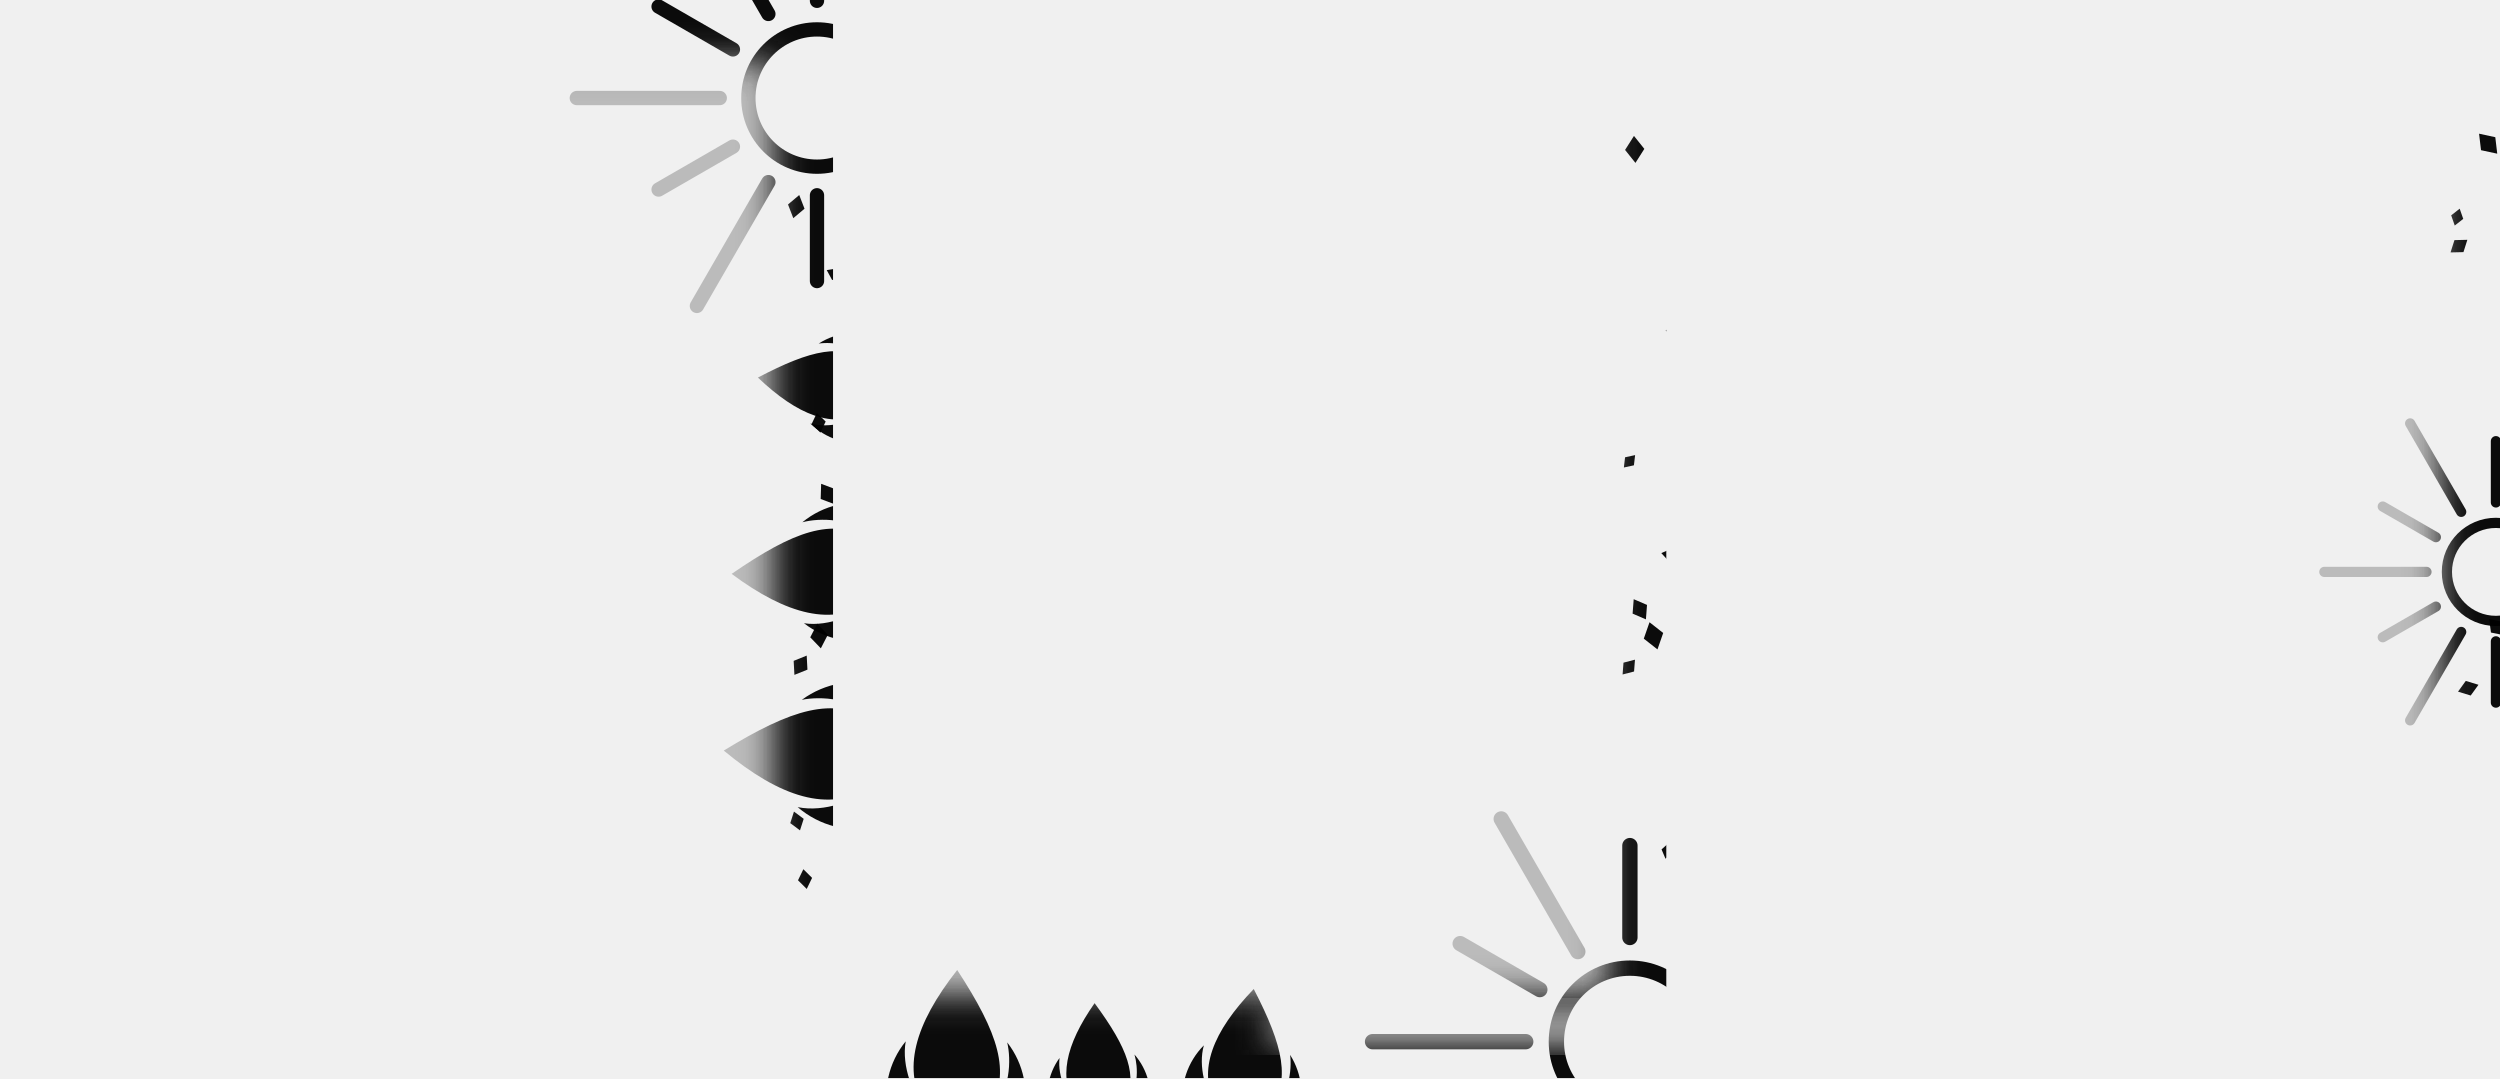
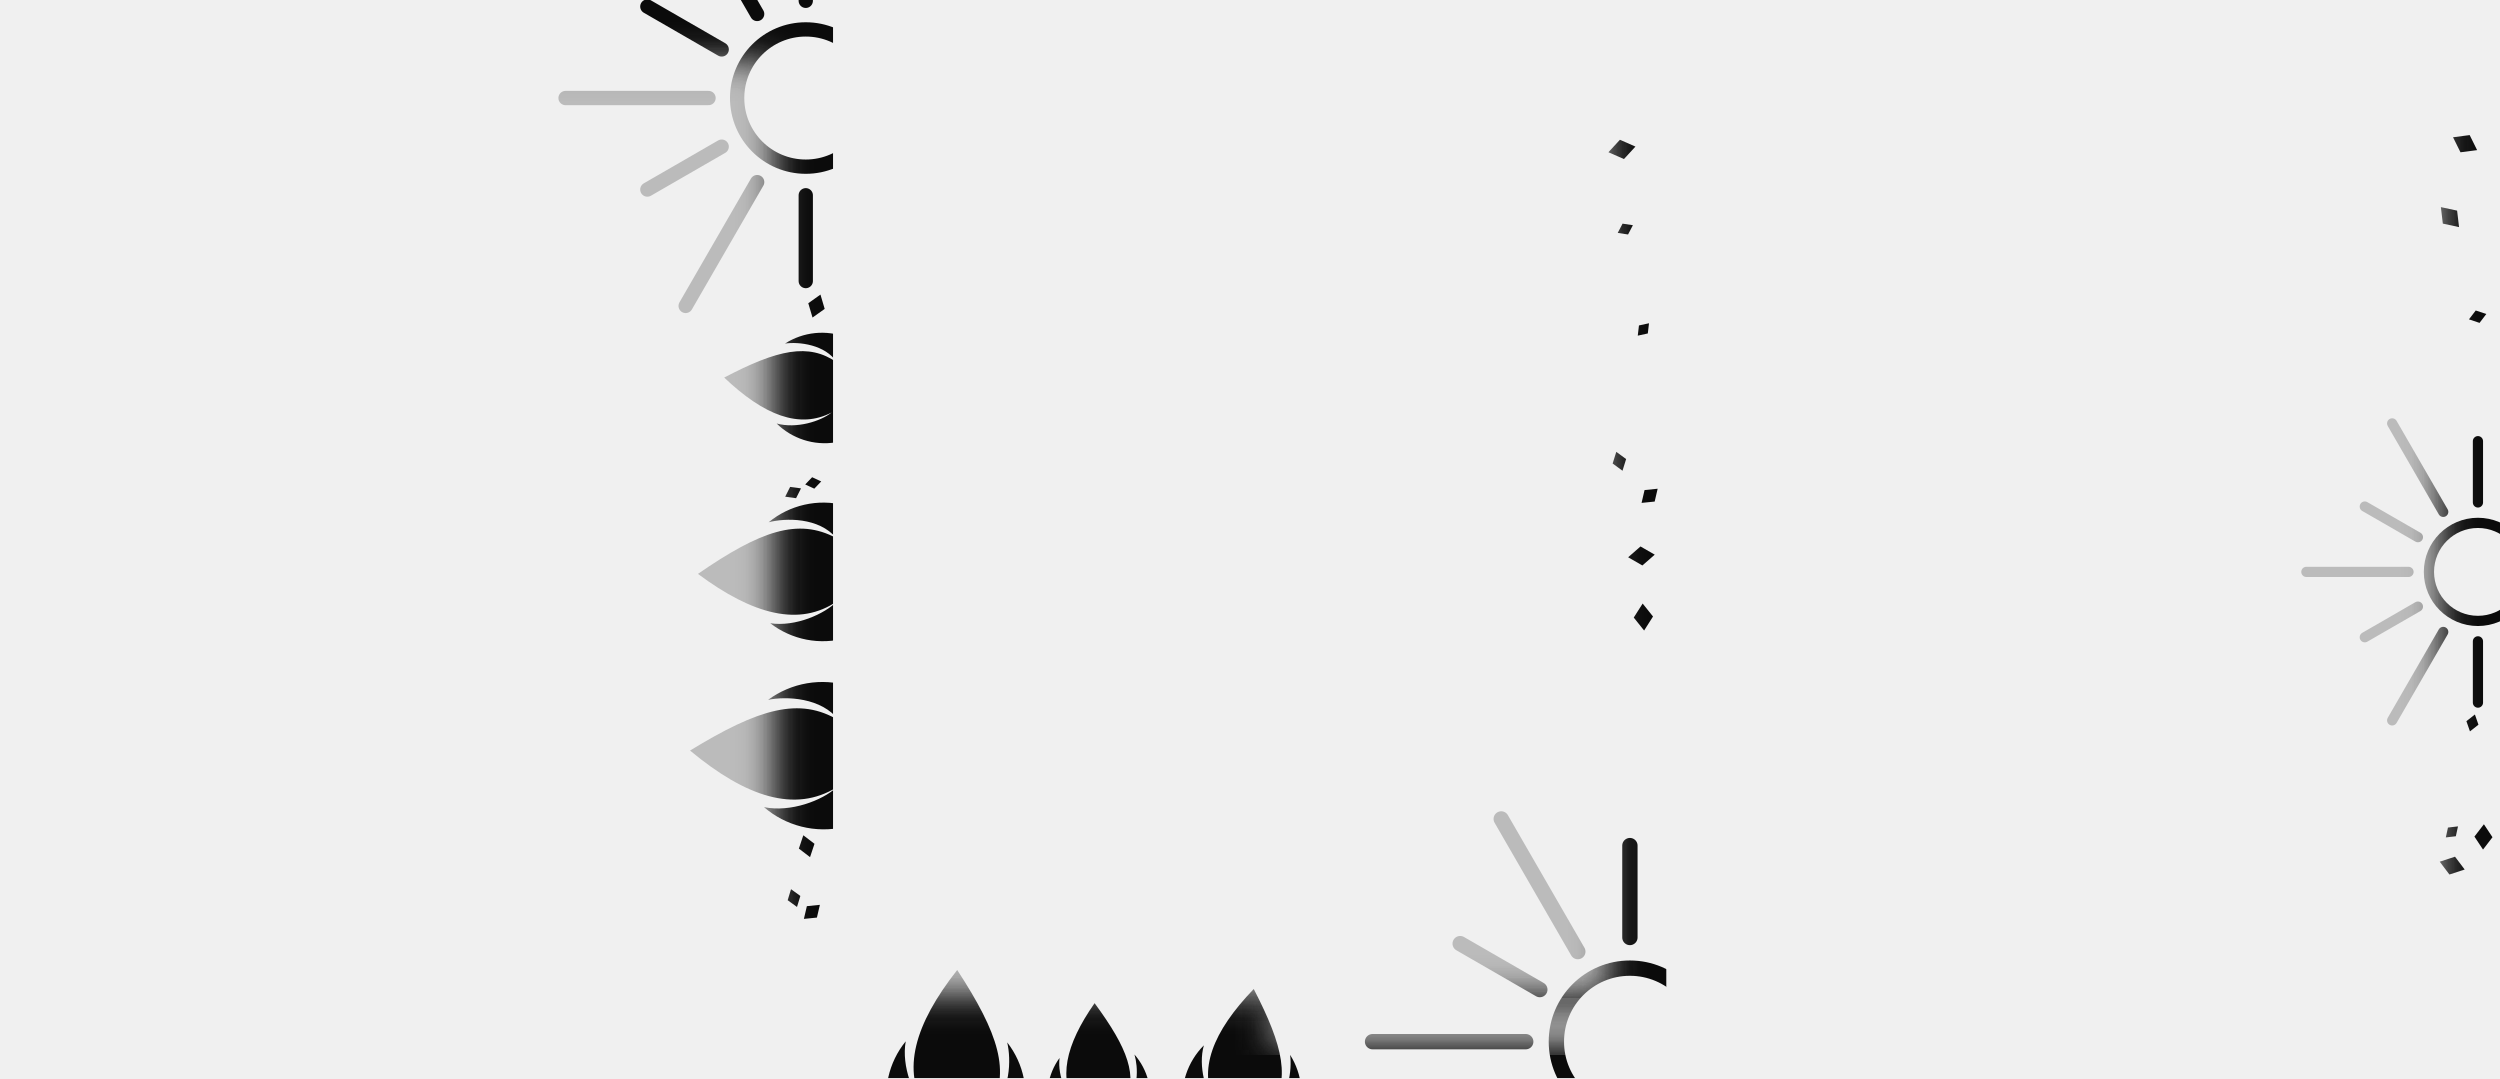
<svg xmlns="http://www.w3.org/2000/svg" width="2448" height="1056" viewBox="0 0 2448 1056">
  <defs>
    <clipPath id="pagina">
      <rect width="816" height="1056" />
    </clipPath>
    <filter id="borra" x="-10%" y="-10%" width="120%" height="120%">
      <feGaussianBlur stdDeviation="16" />
    </filter>
    <mask id="mancha" maskUnits="userSpaceOnUse" x="0" y="0" width="816" height="1056">
      <rect width="816" height="1056" fill="#fff" />
      <rect x="58" y="60" width="700" height="914" fill="#3a3a3a" filter="url(#borra)" />
      <rect x="430" y="982" width="360" height="46" fill="#555" filter="url(#borra)" />
    </mask>
  </defs>
  <g clip-path="url(#pagina)" transform="translate(0 0)">
    <g mask="url(#mancha)">
-       <g transform="translate(800.0 96.0) rotate(0.0) scale(2.80)" fill-opacity="0.95" stroke-opacity="0.95">
+       <g transform="translate(789.0 96.0) rotate(0.0) scale(2.80)" fill-opacity="0.95" stroke-opacity="0.95">
        <g fill="none" stroke="#000" stroke-linecap="round">
          <circle r="24" stroke-width="5" />
          <path d="M34.0 0.0 L84.0 0.0 M29.4 17.0 L55.4 32.0 M17.0 29.4 L42.0 72.7 M0.0 34.0 L0.0 64.0 M-17.0 29.4 L-42.0 72.7 M-29.4 17.0 L-55.4 32.0 M-34.0 0.0 L-84.0 0.0 M-29.4 -17.0 L-55.4 -32.0 M-17.0 -29.4 L-42.0 -72.7 M-0.0 -34.0 L-0.0 -64.0 M17.0 -29.4 L42.0 -72.7 M29.4 -17.0 L55.4 -32.0" stroke-width="5" />
        </g>
      </g>
-       <g transform="translate(840.0 380.0) rotate(-84.0) scale(1.64)" fill-opacity="0.95" stroke-opacity="0.95">
+       <g transform="translate(807.0 380.0) rotate(-84.0) scale(1.64)" fill-opacity="0.95" stroke-opacity="0.95">
        <path d="M0 -60 C20 -30 26 -12 16 6 C26 -2 26 -18 24 -26 C40 -6 36 28 0 42 C-36 28 -40 -6 -24 -26 C-26 -14 -20 0 -14 6 C-26 -12 -20 -34 0 -60 Z" />
      </g>
-       <g transform="translate(840.0 560.0) rotate(-90.9) scale(2.06)" fill-opacity="0.95" stroke-opacity="0.95">
+       <g transform="translate(807.0 560.0) rotate(-90.9) scale(2.06)" fill-opacity="0.95" stroke-opacity="0.95">
        <path d="M0 -60 C20 -30 26 -12 16 6 C26 -2 26 -18 24 -26 C40 -6 36 28 0 42 C-36 28 -40 -6 -24 -26 C-26 -14 -20 0 -14 6 C-26 -12 -20 -34 0 -60 Z" />
      </g>
-       <g transform="translate(840.0 740.0) rotate(-87.8) scale(2.19)" fill-opacity="0.95" stroke-opacity="0.95">
+       <g transform="translate(807.0 740.0) rotate(-87.8) scale(2.19)" fill-opacity="0.95" stroke-opacity="0.95">
        <path d="M0 -60 C20 -30 26 -12 16 6 C26 -2 26 -18 24 -26 C40 -6 36 28 0 42 C-36 28 -40 -6 -24 -26 C-26 -14 -20 0 -14 6 C-26 -12 -20 -34 0 -60 Z" />
      </g>
-       <g transform="translate(810.8 483.8) rotate(326.2) scale(1.73)" fill-opacity="0.95" stroke-opacity="0.95">
+       <g transform="translate(789.9 828.6) rotate(162.9) scale(1.60)" fill-opacity="0.95" stroke-opacity="0.95">
        <path d="M0 -7 L5 0 L0 7 L-5 0 Z" />
      </g>
-       <g transform="translate(788.3 860.8) rotate(350.3) scale(1.40)" fill-opacity="0.95" stroke-opacity="0.95">
+       <g transform="translate(777.5 879.4) rotate(341.4) scale(1.31)" fill-opacity="0.95" stroke-opacity="0.95">
        <path d="M0 -7 L5 0 L0 7 L-5 0 Z" />
      </g>
-       <g transform="translate(783.9 651.4) rotate(212.5) scale(1.60)" fill-opacity="0.95" stroke-opacity="0.95">
+       <g transform="translate(776.6 482.3) rotate(242.2) scale(1.25)" fill-opacity="0.95" stroke-opacity="0.95">
        <path d="M0 -7 L5 0 L0 7 L-5 0 Z" />
      </g>
-       <g transform="translate(779.7 202.3) rotate(194.4) scale(1.67)" fill-opacity="0.95" stroke-opacity="0.95">
+       <g transform="translate(795.0 892.9) rotate(228.7) scale(1.49)" fill-opacity="0.95" stroke-opacity="0.95">
        <path d="M0 -7 L5 0 L0 7 L-5 0 Z" />
      </g>
-       <g transform="translate(780.4 803.9) rotate(162.2) scale(1.38)" fill-opacity="0.95" stroke-opacity="0.95">
+       <g transform="translate(796.3 472.9) rotate(79.3) scale(1.14)" fill-opacity="0.95" stroke-opacity="0.95">
        <path d="M0 -7 L5 0 L0 7 L-5 0 Z" />
      </g>
-       <g transform="translate(802.0 622.8) rotate(171.7) scale(1.74)" fill-opacity="0.95" stroke-opacity="0.95">
-         <path d="M0 -7 L5 0 L0 7 L-5 0 Z" />
-       </g>
-       <g transform="translate(831.6 892.9) rotate(205.5) scale(1.75)" fill-opacity="0.95" stroke-opacity="0.95">
-         <path d="M0 -7 L5 0 L0 7 L-5 0 Z" />
-       </g>
-       <g transform="translate(836.5 788.3) rotate(40.8) scale(1.62)" fill-opacity="0.95" stroke-opacity="0.95">
-         <path d="M0 -7 L5 0 L0 7 L-5 0 Z" />
-       </g>
-       <g transform="translate(817.6 268.4) rotate(295.8) scale(1.28)" fill-opacity="0.95" stroke-opacity="0.95">
-         <path d="M0 -7 L5 0 L0 7 L-5 0 Z" />
-       </g>
-       <g transform="translate(801.6 414.0) rotate(349.7) scale(1.40)" fill-opacity="0.95" stroke-opacity="0.95">
+       <g transform="translate(799.5 299.7) rotate(19.1) scale(1.70)" fill-opacity="0.95" stroke-opacity="0.95">
        <path d="M0 -7 L5 0 L0 7 L-5 0 Z" />
      </g>
    </g>
  </g>
  <g clip-path="url(#pagina)" transform="translate(816 0)">
    <g mask="url(#mancha)">
      <g transform="translate(780.0 1020.0) rotate(0.0) scale(3.00)" fill-opacity="0.95" stroke-opacity="0.95">
        <g fill="none" stroke="#000" stroke-linecap="round">
          <circle r="24" stroke-width="5" />
          <path d="M34.0 0.0 L84.0 0.0 M29.4 17.0 L55.4 32.0 M17.0 29.4 L42.0 72.7 M0.0 34.0 L0.0 64.0 M-17.0 29.4 L-42.0 72.7 M-29.4 17.0 L-55.4 32.0 M-34.0 0.0 L-84.0 0.0 M-29.4 -17.0 L-55.4 -32.0 M-17.0 -29.4 L-42.0 -72.7 M-0.0 -34.0 L-0.0 -64.0 M17.0 -29.4 L42.0 -72.7 M29.4 -17.0 L55.4 -32.0" stroke-width="5" />
        </g>
      </g>
      <g transform="translate(120.0 1074.0) rotate(0.6) scale(2.07)" fill-opacity="0.95" stroke-opacity="0.95">
        <path d="M0 -60 C20 -30 26 -12 16 6 C26 -2 26 -18 24 -26 C40 -6 36 28 0 42 C-36 28 -40 -6 -24 -26 C-26 -14 -20 0 -14 6 C-26 -12 -20 -34 0 -60 Z" />
      </g>
      <g transform="translate(260.0 1074.0) rotate(-2.6) scale(1.53)" fill-opacity="0.95" stroke-opacity="0.95">
        <path d="M0 -60 C20 -30 26 -12 16 6 C26 -2 26 -18 24 -26 C40 -6 36 28 0 42 C-36 28 -40 -6 -24 -26 C-26 -14 -20 0 -14 6 C-26 -12 -20 -34 0 -60 Z" />
      </g>
      <g transform="translate(400.0 1074.0) rotate(6.3) scale(1.77)" fill-opacity="0.95" stroke-opacity="0.95">
        <path d="M0 -60 C20 -30 26 -12 16 6 C26 -2 26 -18 24 -26 C40 -6 36 28 0 42 C-36 28 -40 -6 -24 -26 C-26 -14 -20 0 -14 6 C-26 -12 -20 -34 0 -60 Z" />
      </g>
-       <g transform="translate(803.1 622.6) rotate(163.7) scale(1.98)" fill-opacity="0.95" stroke-opacity="0.95">
+       <g transform="translate(799.3 485.5) rotate(228.6) scale(1.50)" fill-opacity="0.95" stroke-opacity="0.95">
        <path d="M0 -7 L5 0 L0 7 L-5 0 Z" />
      </g>
-       <g transform="translate(778.9 653.2) rotate(39.9) scale(1.35)" fill-opacity="0.95" stroke-opacity="0.95">
+       <g transform="translate(775.5 224.3) rotate(243.1) scale(1.19)" fill-opacity="0.95" stroke-opacity="0.95">
        <path d="M0 -7 L5 0 L0 7 L-5 0 Z" />
      </g>
-       <g transform="translate(836.7 685.0) rotate(357.9) scale(1.66)" fill-opacity="0.95" stroke-opacity="0.95">
+       <g transform="translate(772.2 146.3) rotate(258.2) scale(1.93)" fill-opacity="0.95" stroke-opacity="0.95">
        <path d="M0 -7 L5 0 L0 7 L-5 0 Z" />
      </g>
-       <g transform="translate(784.7 146.3) rotate(356.9) scale(1.89)" fill-opacity="0.95" stroke-opacity="0.95">
+       <g transform="translate(793.2 604.2) rotate(356.9) scale(1.89)" fill-opacity="0.95" stroke-opacity="0.95">
        <path d="M0 -7 L5 0 L0 7 L-5 0 Z" />
      </g>
-       <g transform="translate(816.6 833.0) rotate(12.5) scale(1.15)" fill-opacity="0.95" stroke-opacity="0.95">
+       <g transform="translate(769.7 451.7) rotate(161.8) scale(1.39)" fill-opacity="0.95" stroke-opacity="0.95">
        <path d="M0 -7 L5 0 L0 7 L-5 0 Z" />
      </g>
-       <g transform="translate(828.0 604.2) rotate(161.8) scale(1.39)" fill-opacity="0.95" stroke-opacity="0.95">
+       <g transform="translate(793.2 322.6) rotate(222.2) scale(1.17)" fill-opacity="0.95" stroke-opacity="0.95">
        <path d="M0 -7 L5 0 L0 7 L-5 0 Z" />
      </g>
-       <g transform="translate(779.6 451.7) rotate(222.2) scale(1.17)" fill-opacity="0.95" stroke-opacity="0.95">
-         <path d="M0 -7 L5 0 L0 7 L-5 0 Z" />
-       </g>
-       <g transform="translate(828.0 322.6) rotate(84.4) scale(1.87)" fill-opacity="0.95" stroke-opacity="0.95">
-         <path d="M0 -7 L5 0 L0 7 L-5 0 Z" />
-       </g>
-       <g transform="translate(824.1 544.4) rotate(101.9) scale(1.95)" fill-opacity="0.95" stroke-opacity="0.95">
-         <path d="M0 -7 L5 0 L0 7 L-5 0 Z" />
-       </g>
-       <g transform="translate(789.7 596.6) rotate(328.8) scale(1.65)" fill-opacity="0.95" stroke-opacity="0.95">
+       <g transform="translate(791.3 544.4) rotate(84.4) scale(1.87)" fill-opacity="0.95" stroke-opacity="0.95">
        <path d="M0 -7 L5 0 L0 7 L-5 0 Z" />
      </g>
    </g>
  </g>
  <g clip-path="url(#pagina)" transform="translate(1632 0)">
    <g mask="url(#mancha)">
-       <g transform="translate(812.0 560.0) rotate(0.0) scale(2.00)" fill-opacity="0.95" stroke-opacity="0.95">
+       <g transform="translate(794.4 560.0) rotate(0.0) scale(2.00)" fill-opacity="0.95" stroke-opacity="0.95">
        <g fill="none" stroke="#000" stroke-linecap="round">
          <circle r="24" stroke-width="5" />
          <path d="M34.0 0.0 L84.0 0.0 M29.4 17.0 L55.4 32.0 M17.0 29.4 L42.0 72.7 M0.0 34.0 L0.0 64.0 M-17.0 29.4 L-42.0 72.7 M-29.4 17.0 L-55.4 32.0 M-34.0 0.0 L-84.0 0.0 M-29.4 -17.0 L-55.4 -32.0 M-17.0 -29.4 L-42.0 -72.7 M-0.0 -34.0 L-0.0 -64.0 M17.0 -29.4 L42.0 -72.7 M29.4 -17.0 L55.4 -32.0" stroke-width="5" />
        </g>
      </g>
-       <g transform="translate(829.1 366.8) rotate(335.2) scale(1.19)" fill-opacity="0.95" stroke-opacity="0.95">
+       <g transform="translate(769.2 847.6) rotate(107.4) scale(1.83)" fill-opacity="0.95" stroke-opacity="0.95">
        <path d="M0 -7 L5 0 L0 7 L-5 0 Z" />
      </g>
-       <g transform="translate(824.1 524.3) rotate(227.0) scale(1.56)" fill-opacity="0.95" stroke-opacity="0.95">
+       <g transform="translate(799.8 819.5) rotate(182.0) scale(1.77)" fill-opacity="0.95" stroke-opacity="0.95">
        <path d="M0 -7 L5 0 L0 7 L-5 0 Z" />
      </g>
-       <g transform="translate(841.2 434.2) rotate(321.9) scale(1.99)" fill-opacity="0.95" stroke-opacity="0.95">
+       <g transform="translate(794.1 310.1) rotate(252.9) scale(1.27)" fill-opacity="0.95" stroke-opacity="0.95">
        <path d="M0 -7 L5 0 L0 7 L-5 0 Z" />
      </g>
-       <g transform="translate(784.9 673.9) rotate(251.4) scale(1.51)" fill-opacity="0.95" stroke-opacity="0.95">
+       <g transform="translate(781.8 140.7) rotate(118.1) scale(1.91)" fill-opacity="0.95" stroke-opacity="0.95">
        <path d="M0 -7 L5 0 L0 7 L-5 0 Z" />
      </g>
-       <g transform="translate(829.8 310.1) rotate(118.1) scale(1.91)" fill-opacity="0.95" stroke-opacity="0.95">
+       <g transform="translate(767.0 212.6) rotate(137.7) scale(1.89)" fill-opacity="0.95" stroke-opacity="0.95">
        <path d="M0 -7 L5 0 L0 7 L-5 0 Z" />
      </g>
-       <g transform="translate(812.8 614.1) rotate(317.0) scale(1.55)" fill-opacity="0.95" stroke-opacity="0.95">
+       <g transform="translate(789.0 707.9) rotate(16.3) scale(1.23)" fill-opacity="0.95" stroke-opacity="0.95">
        <path d="M0 -7 L5 0 L0 7 L-5 0 Z" />
      </g>
-       <g transform="translate(804.4 140.7) rotate(137.7) scale(1.89)" fill-opacity="0.95" stroke-opacity="0.95">
-         <path d="M0 -7 L5 0 L0 7 L-5 0 Z" />
-       </g>
-       <g transform="translate(774.1 212.6) rotate(16.3) scale(1.23)" fill-opacity="0.95" stroke-opacity="0.95">
-         <path d="M0 -7 L5 0 L0 7 L-5 0 Z" />
-       </g>
-       <g transform="translate(837.0 445.8) rotate(269.0) scale(1.71)" fill-opacity="0.95" stroke-opacity="0.95">
-         <path d="M0 -7 L5 0 L0 7 L-5 0 Z" />
-       </g>
-       <g transform="translate(775.8 241.0) rotate(233.1) scale(1.47)" fill-opacity="0.95" stroke-opacity="0.95">
+       <g transform="translate(768.9 814.6) rotate(47.8) scale(1.15)" fill-opacity="0.95" stroke-opacity="0.95">
        <path d="M0 -7 L5 0 L0 7 L-5 0 Z" />
      </g>
    </g>
  </g>
</svg>
